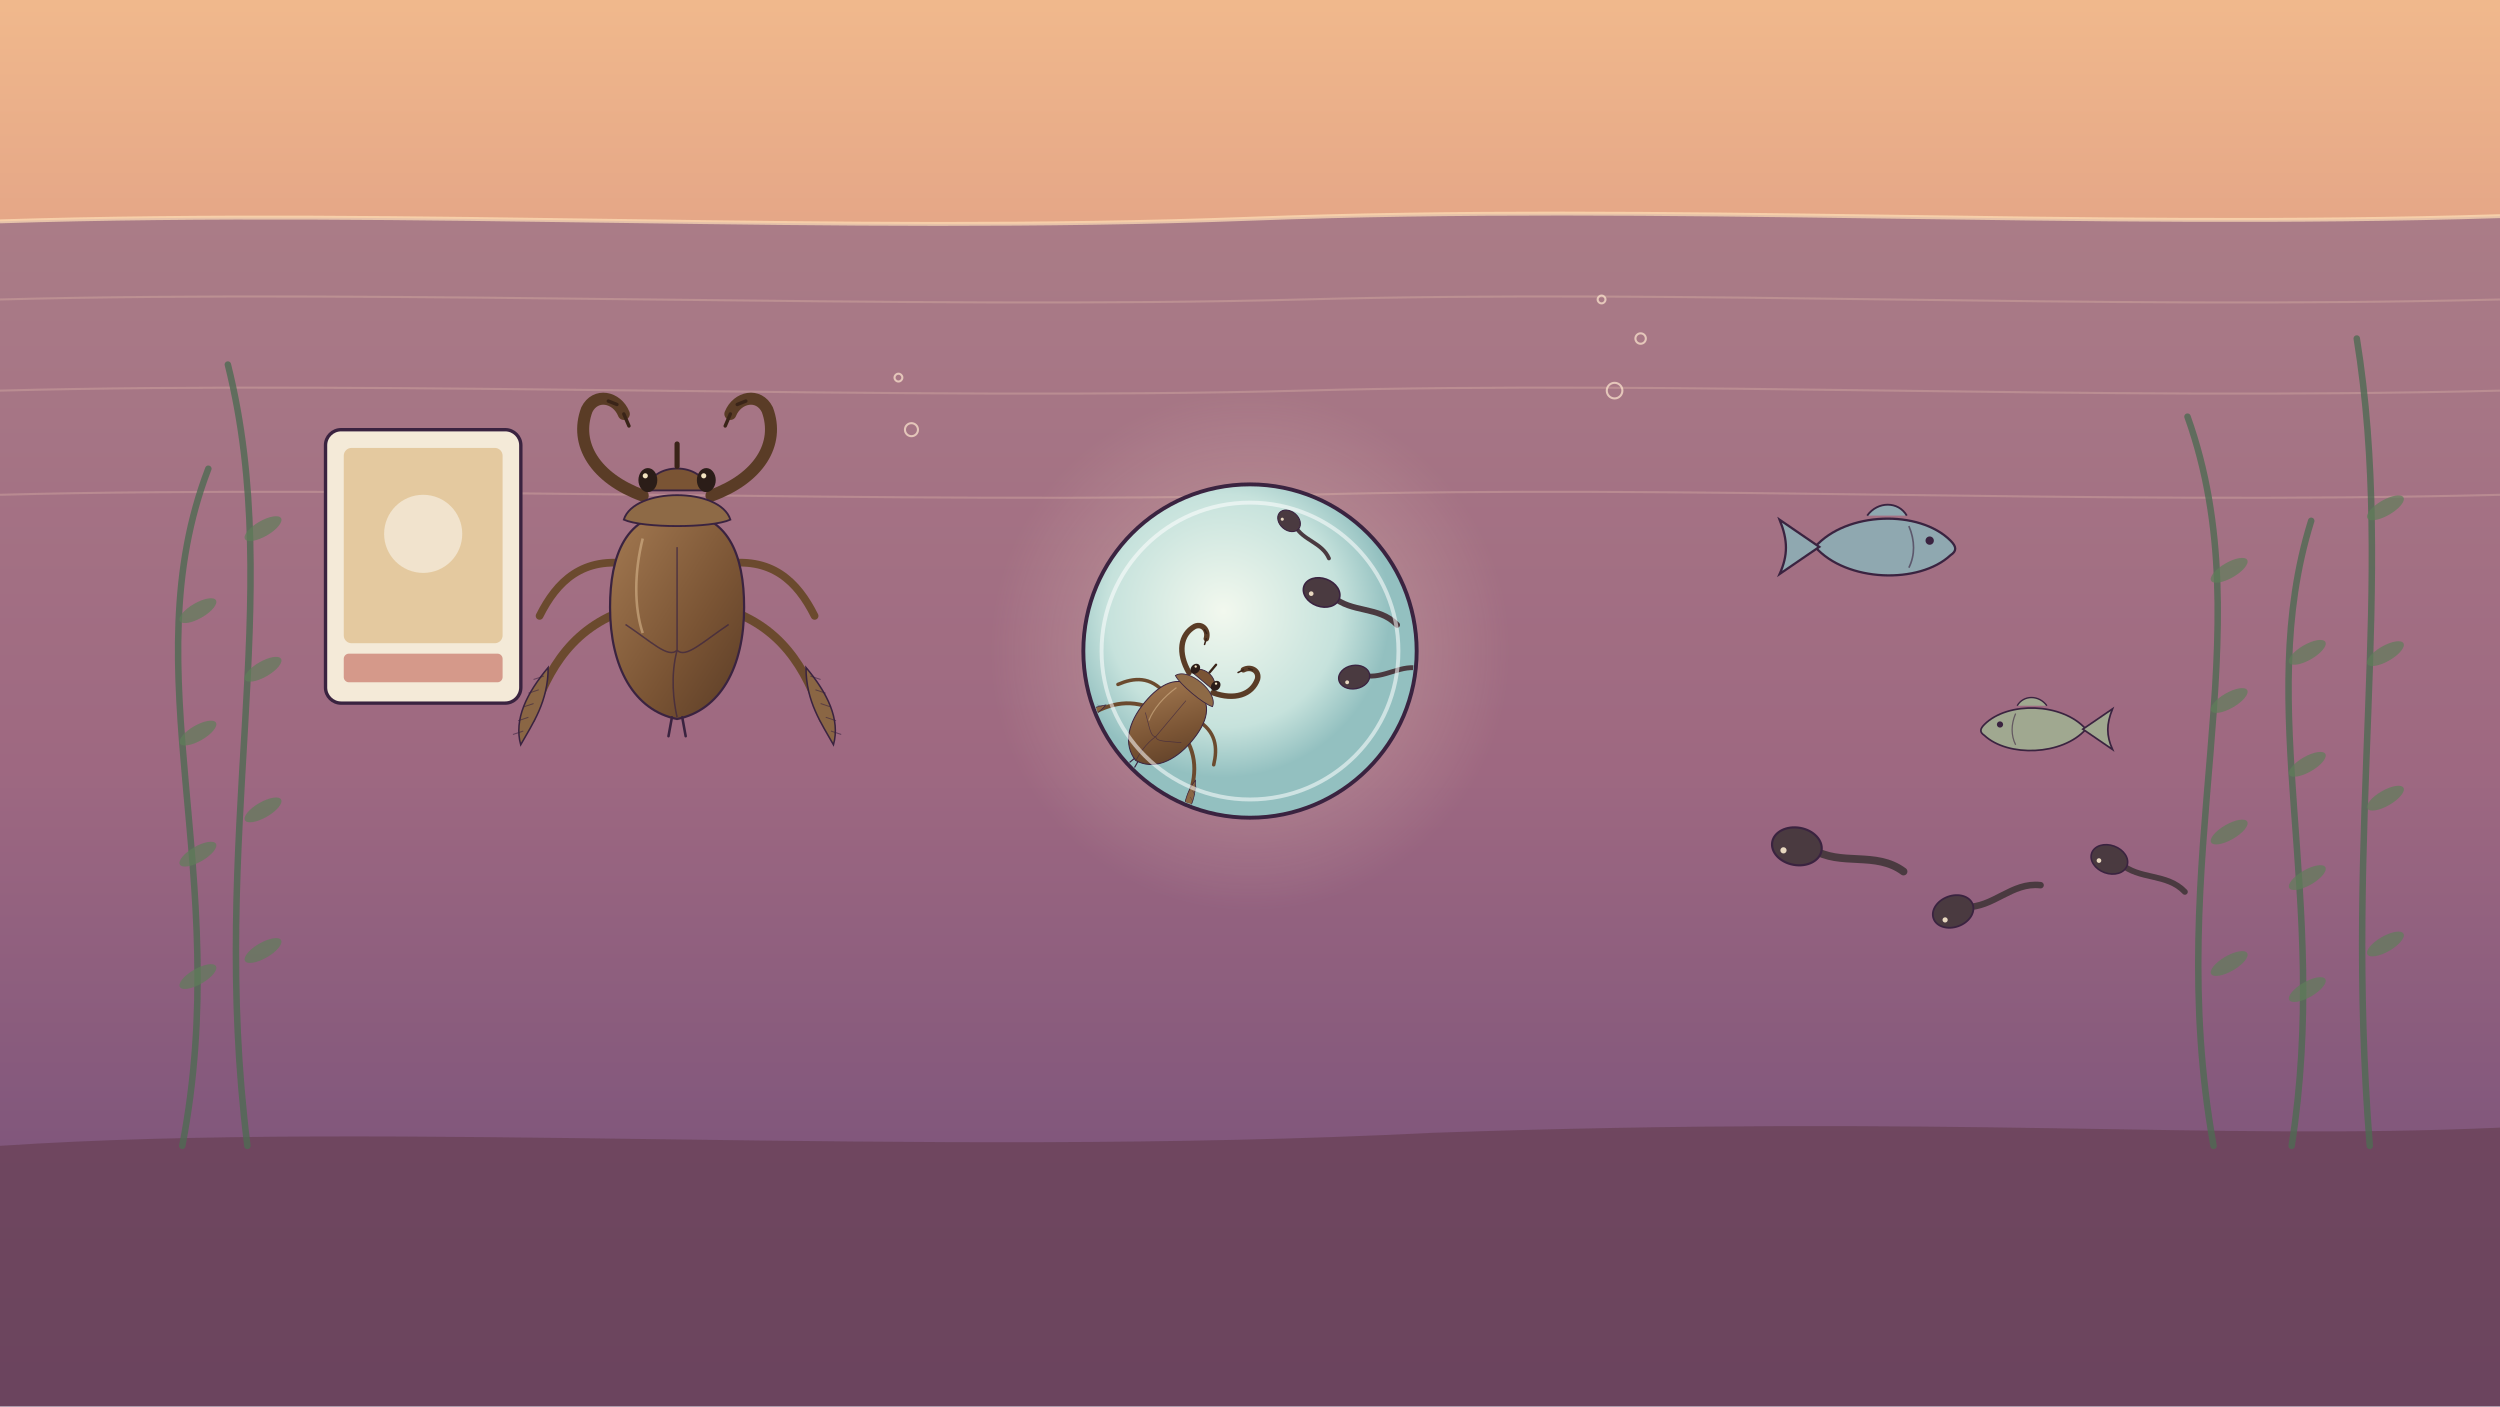
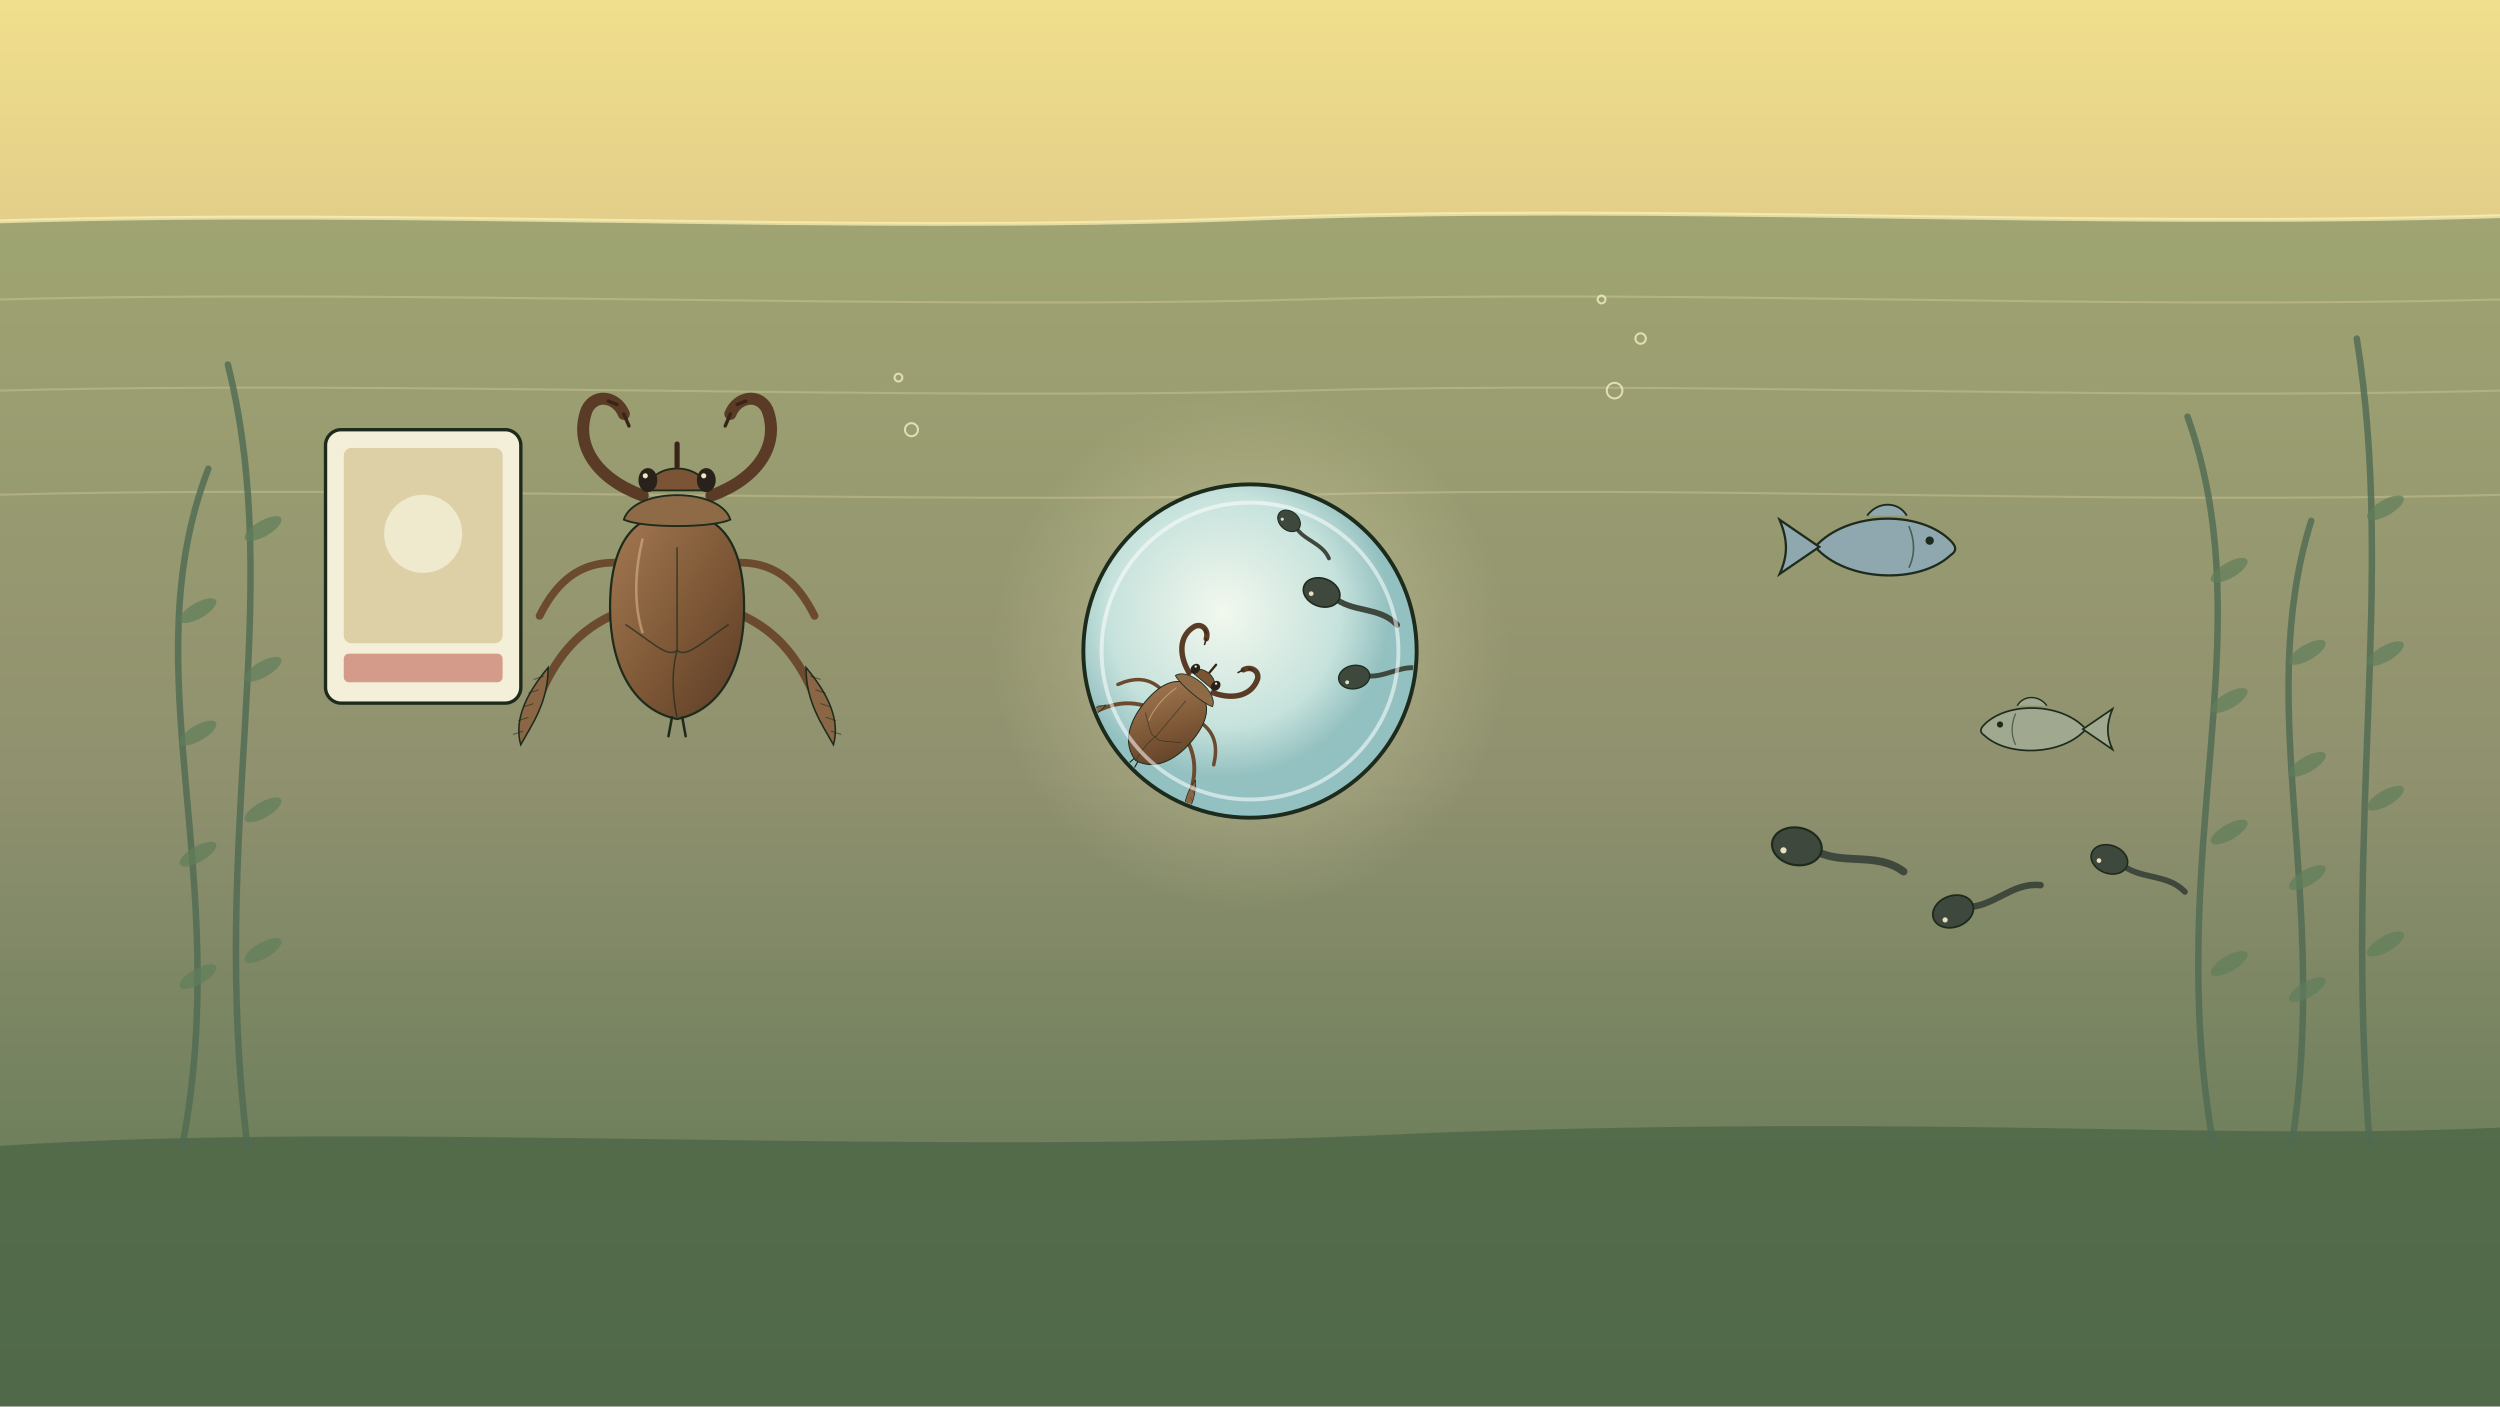
<svg xmlns="http://www.w3.org/2000/svg" viewBox="0 0 1920 1080" width="1920" height="1080">
  <defs>
    <linearGradient id="u197_lg1" x1="0" y1="0" x2="0" y2="1">
-       <stop offset="0" stop-color="#f0b88c" stop-opacity="1" />
-       <stop offset="0.55" stop-color="#c97a7a" stop-opacity="1" />
-       <stop offset="1" stop-color="#5e3a66" stop-opacity="1" />
+       <stop offset="0" stop-color="#f0df8c" stop-opacity="1" />
+       <stop offset="0.55" stop-color="#c1a482" stop-opacity="1" />
+       <stop offset="1" stop-color="#47623e" stop-opacity="1" />
    </linearGradient>
    <linearGradient id="u197_lg2" x1="0" y1="0" x2="1" y2="1">
      <stop offset="0" stop-color="#a47a52" stop-opacity="1" />
      <stop offset="0.6" stop-color="#7a5434" stop-opacity="1" />
      <stop offset="1" stop-color="#5a3c26" stop-opacity="1" />
    </linearGradient>
    <radialGradient id="u197_rg3" cx="0.5" cy="0.5" r="0.5">
-       <stop offset="0" stop-color="#ffeccc" stop-opacity="0.6" />
-       <stop offset="0.45" stop-color="#ffeccc" stop-opacity="0.21" />
-       <stop offset="1" stop-color="#ffeccc" stop-opacity="0" />
+       <stop offset="0" stop-color="#fff6cc" stop-opacity="0.6" />
+       <stop offset="0.45" stop-color="#fff6cc" stop-opacity="0.21" />
+       <stop offset="1" stop-color="#fff6cc" stop-opacity="0" />
    </radialGradient>
    <radialGradient id="u197_rg4" cx="0.42" cy="0.38" r="0.5">
      <stop offset="0" stop-color="#f2f8ee" stop-opacity="1" />
      <stop offset="0.7" stop-color="#c6e2dc" stop-opacity="1" />
      <stop offset="1" stop-color="#93c0c0" stop-opacity="1" />
    </radialGradient>
    <clipPath id="u197_cp5">
      <circle cx="960" cy="500" r="126" />
    </clipPath>
    <linearGradient id="u197_lg6" x1="0" y1="0" x2="1" y2="1">
      <stop offset="0" stop-color="#a47a52" stop-opacity="1" />
      <stop offset="0.6" stop-color="#7a5434" stop-opacity="1" />
      <stop offset="1" stop-color="#5a3c26" stop-opacity="1" />
    </linearGradient>
  </defs>
  <rect width="1920" height="1080" fill="url(#u197_lg1)" />
-   <path d="M0,170 C320,160 640,180 960,168 C1280,156 1600,176 1920,166 L1920,1080 L0,1080 Z" fill="#7a5a86" opacity="0.55" />
-   <path d="M0,170 C320,160 640,180 960,168 C1280,156 1600,176 1920,166" stroke="#ffe0b8" stroke-width="3" fill="none" opacity="0.7" />
-   <path d="M0,230 C300,222 700,238 1000,230 C1300,222 1600,238 1920,230" stroke="#f6d2b8" stroke-width="1.6" fill="none" opacity="0.25" />
-   <path d="M0,300 C300,292 700,308 1000,300 C1300,292 1600,308 1920,300" stroke="#f6d2b8" stroke-width="1.6" fill="none" opacity="0.25" />
-   <path d="M0,380 C300,372 700,388 1000,380 C1300,372 1600,388 1920,380" stroke="#f6d2b8" stroke-width="1.6" fill="none" opacity="0.25" />
-   <path d="M0,880 C300,860 700,890 1100,870 C1500,856 1700,876 1920,866 L1920,1080 L0,1080 Z" fill="#6a4258" opacity="0.8" />
+   <path d="M0,170 C320,160 640,180 960,168 C1280,156 1600,176 1920,166 L1920,1080 L0,1080 Z" fill="#67825e" opacity="0.55" />
+   <path d="M0,170 C320,160 640,180 960,168 C1280,156 1600,176 1920,166" stroke="#fff3b8" stroke-width="3" fill="none" opacity="0.7" />
+   <path d="M0,230 C300,222 700,238 1000,230 C1300,222 1600,238 1920,230" stroke="#f6ecb8" stroke-width="1.6" fill="none" opacity="0.25" />
+   <path d="M0,300 C300,292 700,308 1000,300 C1300,292 1600,308 1920,300" stroke="#f6ecb8" stroke-width="1.6" fill="none" opacity="0.25" />
+   <path d="M0,380 C300,372 700,388 1000,380 C1300,372 1600,388 1920,380" stroke="#f6ecb8" stroke-width="1.6" fill="none" opacity="0.25" />
+   <path d="M0,880 C300,860 700,890 1100,870 C1500,856 1700,876 1920,866 L1920,1080 L0,1080 Z" fill="#4e6646" opacity="0.8" />
  <path d="M140,880 C180,672.0 100,516.0 160.0,360" stroke="#4f6a52" stroke-width="5" fill="none" opacity="0.8" stroke-linecap="round" />
  <ellipse cx="152" cy="750" rx="16" ry="6" fill="#5f7d5a" opacity="0.7" transform="rotate(-30 152 750)" />
  <ellipse cx="152" cy="656" rx="16" ry="6" fill="#5f7d5a" opacity="0.7" transform="rotate(-30 152 656)" />
  <ellipse cx="152" cy="563" rx="16" ry="6" fill="#5f7d5a" opacity="0.7" transform="rotate(-30 152 563)" />
  <ellipse cx="152" cy="469" rx="16" ry="6" fill="#5f7d5a" opacity="0.7" transform="rotate(-30 152 469)" />
  <path d="M190,880 C160,640.0 220,460.0 175.0,280" stroke="#4f6a52" stroke-width="5" fill="none" opacity="0.8" stroke-linecap="round" />
  <ellipse cx="202" cy="730" rx="16" ry="6" fill="#5f7d5a" opacity="0.7" transform="rotate(-30 202 730)" />
  <ellipse cx="202" cy="622" rx="16" ry="6" fill="#5f7d5a" opacity="0.7" transform="rotate(-30 202 622)" />
  <ellipse cx="202" cy="514" rx="16" ry="6" fill="#5f7d5a" opacity="0.7" transform="rotate(-30 202 514)" />
  <ellipse cx="202" cy="406" rx="16" ry="6" fill="#5f7d5a" opacity="0.7" transform="rotate(-30 202 406)" />
  <path d="M1700,880 C1660,656.0 1740,488.0 1680.0,320" stroke="#4f6a52" stroke-width="5" fill="none" opacity="0.8" stroke-linecap="round" />
  <ellipse cx="1712" cy="740" rx="16" ry="6" fill="#5f7d5a" opacity="0.7" transform="rotate(-30 1712 740)" />
  <ellipse cx="1712" cy="639" rx="16" ry="6" fill="#5f7d5a" opacity="0.7" transform="rotate(-30 1712 639)" />
  <ellipse cx="1712" cy="538" rx="16" ry="6" fill="#5f7d5a" opacity="0.7" transform="rotate(-30 1712 538)" />
  <ellipse cx="1712" cy="438" rx="16" ry="6" fill="#5f7d5a" opacity="0.7" transform="rotate(-30 1712 438)" />
  <path d="M1760,880 C1790,688.0 1730,544.0 1775.0,400" stroke="#4f6a52" stroke-width="5" fill="none" opacity="0.8" stroke-linecap="round" />
  <ellipse cx="1772" cy="760" rx="16" ry="6" fill="#5f7d5a" opacity="0.7" transform="rotate(-30 1772 760)" />
  <ellipse cx="1772" cy="674" rx="16" ry="6" fill="#5f7d5a" opacity="0.7" transform="rotate(-30 1772 674)" />
  <ellipse cx="1772" cy="587" rx="16" ry="6" fill="#5f7d5a" opacity="0.7" transform="rotate(-30 1772 587)" />
  <ellipse cx="1772" cy="501" rx="16" ry="6" fill="#5f7d5a" opacity="0.7" transform="rotate(-30 1772 501)" />
  <path d="M1820,880 C1800,632.0 1840,446.0 1810.0,260" stroke="#4f6a52" stroke-width="5" fill="none" opacity="0.8" stroke-linecap="round" />
  <ellipse cx="1832" cy="725" rx="16" ry="6" fill="#5f7d5a" opacity="0.7" transform="rotate(-30 1832 725)" />
  <ellipse cx="1832" cy="613" rx="16" ry="6" fill="#5f7d5a" opacity="0.7" transform="rotate(-30 1832 613)" />
  <ellipse cx="1832" cy="502" rx="16" ry="6" fill="#5f7d5a" opacity="0.7" transform="rotate(-30 1832 502)" />
  <ellipse cx="1832" cy="390" rx="16" ry="6" fill="#5f7d5a" opacity="0.7" transform="rotate(-30 1832 390)" />
-   <circle cx="1240" cy="300" r="6" fill="none" stroke="#ffe8d0" stroke-width="1.6" opacity="0.7" />
-   <circle cx="1260" cy="260" r="4" fill="none" stroke="#ffe8d0" stroke-width="1.6" opacity="0.7" />
-   <circle cx="1230" cy="230" r="3" fill="none" stroke="#ffe8d0" stroke-width="1.6" opacity="0.7" />
-   <circle cx="700" cy="330" r="5" fill="none" stroke="#ffe8d0" stroke-width="1.6" opacity="0.7" />
-   <circle cx="690" cy="290" r="3" fill="none" stroke="#ffe8d0" stroke-width="1.6" opacity="0.7" />
-   <rect x="250" y="330" width="150" height="210" rx="12" fill="#f4ead8" stroke="#3a2340" stroke-width="2.6" />
-   <rect x="264" y="344" width="122" height="150" rx="6" fill="#d9b27a" opacity="0.6" />
-   <circle cx="325" cy="410" r="30" fill="#f4ead8" opacity="0.8" />
+   <circle cx="1240" cy="300" r="6" fill="none" stroke="#fff7d0" stroke-width="1.6" opacity="0.7" />
+   <circle cx="1260" cy="260" r="4" fill="none" stroke="#fff7d0" stroke-width="1.6" opacity="0.7" />
+   <circle cx="1230" cy="230" r="3" fill="none" stroke="#fff7d0" stroke-width="1.6" opacity="0.7" />
+   <circle cx="700" cy="330" r="5" fill="none" stroke="#fff7d0" stroke-width="1.6" opacity="0.7" />
+   <circle cx="690" cy="290" r="3" fill="none" stroke="#fff7d0" stroke-width="1.6" opacity="0.7" />
+   <rect x="250" y="330" width="150" height="210" rx="12" fill="#f4efd8" stroke="#1d2b1c" stroke-width="2.6" />
+   <rect x="264" y="344" width="122" height="150" rx="6" fill="#cdba86" opacity="0.6" />
+   <circle cx="325" cy="410" r="30" fill="#f4efd8" opacity="0.8" />
  <rect x="264" y="502" width="122" height="22" rx="4" fill="#b5483b" opacity="0.5" />
  <g transform="translate(520,440) rotate(0) scale(0.66)">
    <path d="M-50,40 C-120,60 -150,110 -170,170" stroke="#6b4a2e" stroke-width="10" fill="none" stroke-linecap="round" />
-     <path d="M-150,110 C-175,140 -190,170 -182,200 C-168,175 -150,150 -150,110 Z" fill="#8a6644" stroke="#3a2340" stroke-width="1.8" />
-     <path d="M-155,120 l-12,4" stroke="#3a2340" stroke-width="1.2" opacity="0.6" />
-     <path d="M-161,136 l-12,4" stroke="#3a2340" stroke-width="1.2" opacity="0.6" />
-     <path d="M-167,152 l-12,4" stroke="#3a2340" stroke-width="1.2" opacity="0.6" />
-     <path d="M-173,168 l-12,4" stroke="#3a2340" stroke-width="1.2" opacity="0.6" />
-     <path d="M-179,184 l-12,4" stroke="#3a2340" stroke-width="1.2" opacity="0.6" />
+     <path d="M-150,110 C-175,140 -190,170 -182,200 C-168,175 -150,150 -150,110 Z" fill="#8a6644" stroke="#1d2b1c" stroke-width="1.8" />
+     <path d="M-155,120 l-12,4" stroke="#1d2b1c" stroke-width="1.2" opacity="0.6" />
+     <path d="M-161,136 l-12,4" stroke="#1d2b1c" stroke-width="1.2" opacity="0.6" />
+     <path d="M-167,152 l-12,4" stroke="#1d2b1c" stroke-width="1.2" opacity="0.6" />
+     <path d="M-173,168 l-12,4" stroke="#1d2b1c" stroke-width="1.2" opacity="0.6" />
+     <path d="M-179,184 l-12,4" stroke="#1d2b1c" stroke-width="1.2" opacity="0.6" />
    <path d="M-52,-10 C-110,-20 -140,10 -160,50" stroke="#6b4a2e" stroke-width="9" fill="none" stroke-linecap="round" />
    <path d="M-40,-90 C-95,-110 -120,-150 -105,-190 C-95,-210 -70,-205 -62,-185" stroke="#5a3c26" stroke-width="14" fill="none" stroke-linecap="round" />
    <path d="M-62,-185 l6,14 M-80,-200 l10,4" stroke="#3a2418" stroke-width="4" stroke-linecap="round" />
    <path d="M50,40 C120,60 150,110 170,170" stroke="#6b4a2e" stroke-width="10" fill="none" stroke-linecap="round" />
-     <path d="M150,110 C175,140 190,170 182,200 C168,175 150,150 150,110 Z" fill="#8a6644" stroke="#3a2340" stroke-width="1.8" />
-     <path d="M155,120 l12,4" stroke="#3a2340" stroke-width="1.2" opacity="0.6" />
-     <path d="M161,136 l12,4" stroke="#3a2340" stroke-width="1.2" opacity="0.6" />
-     <path d="M167,152 l12,4" stroke="#3a2340" stroke-width="1.2" opacity="0.6" />
-     <path d="M173,168 l12,4" stroke="#3a2340" stroke-width="1.2" opacity="0.6" />
-     <path d="M179,184 l12,4" stroke="#3a2340" stroke-width="1.2" opacity="0.6" />
+     <path d="M150,110 C175,140 190,170 182,200 C168,175 150,150 150,110 Z" fill="#8a6644" stroke="#1d2b1c" stroke-width="1.8" />
+     <path d="M155,120 l12,4" stroke="#1d2b1c" stroke-width="1.2" opacity="0.6" />
+     <path d="M161,136 l12,4" stroke="#1d2b1c" stroke-width="1.2" opacity="0.6" />
+     <path d="M167,152 l12,4" stroke="#1d2b1c" stroke-width="1.2" opacity="0.6" />
+     <path d="M173,168 l12,4" stroke="#1d2b1c" stroke-width="1.2" opacity="0.6" />
+     <path d="M179,184 l12,4" stroke="#1d2b1c" stroke-width="1.2" opacity="0.6" />
    <path d="M52,-10 C110,-20 140,10 160,50" stroke="#6b4a2e" stroke-width="9" fill="none" stroke-linecap="round" />
    <path d="M40,-90 C95,-110 120,-150 105,-190 C95,-210 70,-205 62,-185" stroke="#5a3c26" stroke-width="14" fill="none" stroke-linecap="round" />
    <path d="M62,-185 l-6,14 M80,-200 l-10,4" stroke="#3a2418" stroke-width="4" stroke-linecap="round" />
-     <path d="M0,-70 C60,-70 78,-20 78,40 C78,110 50,160 0,170 C-50,160 -78,110 -78,40 C-78,-20 -60,-70 0,-70 Z" fill="url(#u197_lg2)" stroke="#3a2340" stroke-width="2.6" />
-     <path d="M0,-30 L0,90 M-60,60 C-30,80 -10,100 0,90 C10,100 30,80 60,60 M0,90 C-8,120 -4,150 0,168" stroke="#3a2340" stroke-width="1.8" fill="none" opacity="0.7" />
+     <path d="M0,-70 C60,-70 78,-20 78,40 C78,110 50,160 0,170 C-50,160 -78,110 -78,40 C-78,-20 -60,-70 0,-70 Z" fill="url(#u197_lg2)" stroke="#1d2b1c" stroke-width="2.6" />
+     <path d="M0,-30 L0,90 M-60,60 C-30,80 -10,100 0,90 C10,100 30,80 60,60 M0,90 C-8,120 -4,150 0,168" stroke="#1d2b1c" stroke-width="1.8" fill="none" opacity="0.7" />
    <path d="M-40,-40 C-50,0 -50,40 -40,70" stroke="#d6b48a" stroke-width="3" fill="none" opacity="0.6" />
-     <path d="M-62,-62 C-50,-100 50,-100 62,-62 C40,-52 -40,-52 -62,-62 Z" fill="#8e6a46" stroke="#3a2340" stroke-width="2.2" />
-     <path d="M-36,-96 C-30,-130 30,-130 36,-96 Z" fill="#7a5434" stroke="#3a2340" stroke-width="2.2" />
-     <ellipse cx="-34" cy="-108" rx="11" ry="14" fill="#2b1d18" />
-     <ellipse cx="34" cy="-108" rx="11" ry="14" fill="#2b1d18" />
+     <path d="M-62,-62 C-50,-100 50,-100 62,-62 C40,-52 -40,-52 -62,-62 Z" fill="#8e6a46" stroke="#1d2b1c" stroke-width="2.2" />
+     <path d="M-36,-96 C-30,-130 30,-130 36,-96 Z" fill="#7a5434" stroke="#1d2b1c" stroke-width="2.2" />
+     <ellipse cx="-34" cy="-108" rx="11" ry="14" fill="#29221a" />
+     <ellipse cx="34" cy="-108" rx="11" ry="14" fill="#29221a" />
    <circle cx="-37" cy="-113" r="3" fill="#f3e3c0" />
    <circle cx="31" cy="-113" r="3" fill="#f3e3c0" />
    <path d="M0,-124 L0,-150" stroke="#3a2418" stroke-width="6" stroke-linecap="round" />
-     <path d="M-6,168 l-4,22 M6,168 l4,22" stroke="#3a2340" stroke-width="3" stroke-linecap="round" />
+     <path d="M-6,168 l-4,22 M6,168 l4,22" stroke="#1d2b1c" stroke-width="3" stroke-linecap="round" />
  </g>
  <g id="mv-glint-core">
    <circle cx="960" cy="500" r="200" fill="url(#u197_rg3)" />
  </g>
-   <circle cx="960" cy="500" r="128" fill="url(#u197_rg4)" stroke="#3a2340" stroke-width="3" />
+   <circle cx="960" cy="500" r="128" fill="url(#u197_rg4)" stroke="#1d2b1c" stroke-width="3" />
  <g clip-path="url(#u197_cp5)">
    <g transform="translate(905,545) rotate(40) scale(0.3)">
      <path d="M-50,40 C-120,60 -150,110 -170,170" stroke="#6b4a2e" stroke-width="10" fill="none" stroke-linecap="round" />
-       <path d="M-150,110 C-175,140 -190,170 -182,200 C-168,175 -150,150 -150,110 Z" fill="#8a6644" stroke="#3a2340" stroke-width="1.8" />
-       <path d="M-155,120 l-12,4" stroke="#3a2340" stroke-width="1.2" opacity="0.6" />
-       <path d="M-161,136 l-12,4" stroke="#3a2340" stroke-width="1.2" opacity="0.6" />
-       <path d="M-167,152 l-12,4" stroke="#3a2340" stroke-width="1.2" opacity="0.6" />
-       <path d="M-173,168 l-12,4" stroke="#3a2340" stroke-width="1.2" opacity="0.6" />
-       <path d="M-179,184 l-12,4" stroke="#3a2340" stroke-width="1.2" opacity="0.6" />
+       <path d="M-150,110 C-175,140 -190,170 -182,200 C-168,175 -150,150 -150,110 Z" fill="#8a6644" stroke="#1d2b1c" stroke-width="1.8" />
+       <path d="M-155,120 l-12,4" stroke="#1d2b1c" stroke-width="1.2" opacity="0.6" />
+       <path d="M-161,136 l-12,4" stroke="#1d2b1c" stroke-width="1.2" opacity="0.6" />
+       <path d="M-167,152 l-12,4" stroke="#1d2b1c" stroke-width="1.2" opacity="0.6" />
+       <path d="M-173,168 l-12,4" stroke="#1d2b1c" stroke-width="1.2" opacity="0.6" />
+       <path d="M-179,184 l-12,4" stroke="#1d2b1c" stroke-width="1.2" opacity="0.6" />
      <path d="M-52,-10 C-110,-20 -140,10 -160,50" stroke="#6b4a2e" stroke-width="9" fill="none" stroke-linecap="round" />
      <path d="M-40,-90 C-95,-110 -120,-150 -105,-190 C-95,-210 -70,-205 -62,-185" stroke="#5a3c26" stroke-width="14" fill="none" stroke-linecap="round" />
      <path d="M-62,-185 l6,14 M-80,-200 l10,4" stroke="#3a2418" stroke-width="4" stroke-linecap="round" />
      <path d="M50,40 C120,60 150,110 170,170" stroke="#6b4a2e" stroke-width="10" fill="none" stroke-linecap="round" />
-       <path d="M150,110 C175,140 190,170 182,200 C168,175 150,150 150,110 Z" fill="#8a6644" stroke="#3a2340" stroke-width="1.8" />
-       <path d="M155,120 l12,4" stroke="#3a2340" stroke-width="1.2" opacity="0.6" />
-       <path d="M161,136 l12,4" stroke="#3a2340" stroke-width="1.2" opacity="0.6" />
-       <path d="M167,152 l12,4" stroke="#3a2340" stroke-width="1.2" opacity="0.6" />
-       <path d="M173,168 l12,4" stroke="#3a2340" stroke-width="1.2" opacity="0.6" />
-       <path d="M179,184 l12,4" stroke="#3a2340" stroke-width="1.2" opacity="0.6" />
+       <path d="M150,110 C175,140 190,170 182,200 C168,175 150,150 150,110 Z" fill="#8a6644" stroke="#1d2b1c" stroke-width="1.8" />
+       <path d="M155,120 l12,4" stroke="#1d2b1c" stroke-width="1.2" opacity="0.6" />
+       <path d="M161,136 l12,4" stroke="#1d2b1c" stroke-width="1.2" opacity="0.6" />
+       <path d="M167,152 l12,4" stroke="#1d2b1c" stroke-width="1.2" opacity="0.6" />
+       <path d="M173,168 l12,4" stroke="#1d2b1c" stroke-width="1.2" opacity="0.6" />
+       <path d="M179,184 l12,4" stroke="#1d2b1c" stroke-width="1.2" opacity="0.6" />
      <path d="M52,-10 C110,-20 140,10 160,50" stroke="#6b4a2e" stroke-width="9" fill="none" stroke-linecap="round" />
      <path d="M40,-90 C95,-110 120,-150 105,-190 C95,-210 70,-205 62,-185" stroke="#5a3c26" stroke-width="14" fill="none" stroke-linecap="round" />
      <path d="M62,-185 l-6,14 M80,-200 l-10,4" stroke="#3a2418" stroke-width="4" stroke-linecap="round" />
-       <path d="M0,-70 C60,-70 78,-20 78,40 C78,110 50,160 0,170 C-50,160 -78,110 -78,40 C-78,-20 -60,-70 0,-70 Z" fill="url(#u197_lg6)" stroke="#3a2340" stroke-width="2.6" />
-       <path d="M0,-30 L0,90 M-60,60 C-30,80 -10,100 0,90 C10,100 30,80 60,60 M0,90 C-8,120 -4,150 0,168" stroke="#3a2340" stroke-width="1.8" fill="none" opacity="0.7" />
+       <path d="M0,-70 C60,-70 78,-20 78,40 C78,110 50,160 0,170 C-50,160 -78,110 -78,40 C-78,-20 -60,-70 0,-70 Z" fill="url(#u197_lg6)" stroke="#1d2b1c" stroke-width="2.6" />
+       <path d="M0,-30 L0,90 M-60,60 C-30,80 -10,100 0,90 C10,100 30,80 60,60 M0,90 C-8,120 -4,150 0,168" stroke="#1d2b1c" stroke-width="1.8" fill="none" opacity="0.7" />
      <path d="M-40,-40 C-50,0 -50,40 -40,70" stroke="#d6b48a" stroke-width="3" fill="none" opacity="0.6" />
-       <path d="M-62,-62 C-50,-100 50,-100 62,-62 C40,-52 -40,-52 -62,-62 Z" fill="#8e6a46" stroke="#3a2340" stroke-width="2.2" />
-       <path d="M-36,-96 C-30,-130 30,-130 36,-96 Z" fill="#7a5434" stroke="#3a2340" stroke-width="2.2" />
-       <ellipse cx="-34" cy="-108" rx="11" ry="14" fill="#2b1d18" />
-       <ellipse cx="34" cy="-108" rx="11" ry="14" fill="#2b1d18" />
+       <path d="M-62,-62 C-50,-100 50,-100 62,-62 C40,-52 -40,-52 -62,-62 Z" fill="#8e6a46" stroke="#1d2b1c" stroke-width="2.2" />
+       <path d="M-36,-96 C-30,-130 30,-130 36,-96 Z" fill="#7a5434" stroke="#1d2b1c" stroke-width="2.2" />
+       <ellipse cx="-34" cy="-108" rx="11" ry="14" fill="#29221a" />
+       <ellipse cx="34" cy="-108" rx="11" ry="14" fill="#29221a" />
      <circle cx="-37" cy="-113" r="3" fill="#f3e3c0" />
      <circle cx="31" cy="-113" r="3" fill="#f3e3c0" />
      <path d="M0,-124 L0,-150" stroke="#3a2418" stroke-width="6" stroke-linecap="round" />
-       <path d="M-6,168 l-4,22 M6,168 l4,22" stroke="#3a2340" stroke-width="3" stroke-linecap="round" />
+       <path d="M-6,168 l-4,22 M6,168 l4,22" stroke="#1d2b1c" stroke-width="3" stroke-linecap="round" />
    </g>
    <g transform="translate(1015,455) rotate(200) scale(0.9)">
-       <path d="M-10,0 C-30,-8 -50,6 -70,-4" stroke="#4a3a40" stroke-width="5" fill="none" stroke-linecap="round" />
-       <ellipse cx="0" cy="0" rx="16" ry="12" fill="#4a3a40" stroke="#3a2340" stroke-width="1.4" />
-       <circle cx="8" cy="-4" r="2" fill="#e8d8c0" />
+       <path d="M-10,0 C-30,-8 -50,6 -70,-4" stroke="#3f483c" stroke-width="5" fill="none" stroke-linecap="round" />
+       <ellipse cx="0" cy="0" rx="16" ry="12" fill="#3f483c" stroke="#1d2b1c" stroke-width="1.4" />
+       <circle cx="8" cy="-4" r="2" fill="#e8e1c0" />
    </g>
    <g transform="translate(1040,520) rotate(170) scale(0.75)">
-       <path d="M-10,0 C-30,-8 -50,6 -70,-4" stroke="#4a3a40" stroke-width="5" fill="none" stroke-linecap="round" />
-       <ellipse cx="0" cy="0" rx="16" ry="12" fill="#4a3a40" stroke="#3a2340" stroke-width="1.4" />
-       <circle cx="8" cy="-4" r="2" fill="#e8d8c0" />
+       <path d="M-10,0 C-30,-8 -50,6 -70,-4" stroke="#3f483c" stroke-width="5" fill="none" stroke-linecap="round" />
+       <ellipse cx="0" cy="0" rx="16" ry="12" fill="#3f483c" stroke="#1d2b1c" stroke-width="1.4" />
+       <circle cx="8" cy="-4" r="2" fill="#e8e1c0" />
    </g>
    <g transform="translate(990,400) rotate(220) scale(0.6)">
-       <path d="M-10,0 C-30,-8 -50,6 -70,-4" stroke="#4a3a40" stroke-width="5" fill="none" stroke-linecap="round" />
-       <ellipse cx="0" cy="0" rx="16" ry="12" fill="#4a3a40" stroke="#3a2340" stroke-width="1.4" />
-       <circle cx="8" cy="-4" r="2" fill="#e8d8c0" />
+       <path d="M-10,0 C-30,-8 -50,6 -70,-4" stroke="#3f483c" stroke-width="5" fill="none" stroke-linecap="round" />
+       <ellipse cx="0" cy="0" rx="16" ry="12" fill="#3f483c" stroke="#1d2b1c" stroke-width="1.4" />
+       <circle cx="8" cy="-4" r="2" fill="#e8e1c0" />
    </g>
  </g>
  <circle cx="960" cy="500" r="114" fill="none" stroke="#ffffff" stroke-width="3" opacity="0.55" />
  <g transform="translate(1450,420) scale(0.8,0.8)">
-     <path d="M-70,0 C-40,-34 30,-36 60,-6 C66,0 66,4 60,8 C30,36 -40,34 -70,0 Z" fill="#8fa8b0" stroke="#3a2340" stroke-width="2.2" />
-     <path d="M-66,0 L-104,-26 C-96,-6 -96,8 -104,26 Z" fill="#8fa8b0" stroke="#3a2340" stroke-width="2.2" />
-     <path d="M-20,-30 C-10,-44 10,-44 18,-30" fill="#8fa8b0" stroke="#3a2340" stroke-width="1.8" />
-     <circle cx="40" cy="-6" r="4" fill="#3a2340" />
-     <path d="M20,-20 C26,-6 26,8 20,20" stroke="#3a2340" stroke-width="1.6" fill="none" opacity="0.6" />
+     <path d="M-70,0 C-40,-34 30,-36 60,-6 C66,0 66,4 60,8 C30,36 -40,34 -70,0 Z" fill="#8fa8b0" stroke="#1d2b1c" stroke-width="2.2" />
+     <path d="M-66,0 L-104,-26 C-96,-6 -96,8 -104,26 Z" fill="#8fa8b0" stroke="#1d2b1c" stroke-width="2.2" />
+     <path d="M-20,-30 C-10,-44 10,-44 18,-30" fill="#8fa8b0" stroke="#1d2b1c" stroke-width="1.8" />
+     <circle cx="40" cy="-6" r="4" fill="#1d2b1c" />
+     <path d="M20,-20 C26,-6 26,8 20,20" stroke="#1d2b1c" stroke-width="1.6" fill="none" opacity="0.6" />
  </g>
  <g transform="translate(1560,560) scale(-0.6,0.6)">
-     <path d="M-70,0 C-40,-34 30,-36 60,-6 C66,0 66,4 60,8 C30,36 -40,34 -70,0 Z" fill="#a0a890" stroke="#3a2340" stroke-width="2.2" />
-     <path d="M-66,0 L-104,-26 C-96,-6 -96,8 -104,26 Z" fill="#a0a890" stroke="#3a2340" stroke-width="2.2" />
-     <path d="M-20,-30 C-10,-44 10,-44 18,-30" fill="#a0a890" stroke="#3a2340" stroke-width="1.8" />
-     <circle cx="40" cy="-6" r="4" fill="#3a2340" />
-     <path d="M20,-20 C26,-6 26,8 20,20" stroke="#3a2340" stroke-width="1.6" fill="none" opacity="0.6" />
+     <path d="M-70,0 C-40,-34 30,-36 60,-6 C66,0 66,4 60,8 C30,36 -40,34 -70,0 Z" fill="#a0a890" stroke="#1d2b1c" stroke-width="2.2" />
+     <path d="M-66,0 L-104,-26 C-96,-6 -96,8 -104,26 Z" fill="#a0a890" stroke="#1d2b1c" stroke-width="2.2" />
+     <path d="M-20,-30 C-10,-44 10,-44 18,-30" fill="#a0a890" stroke="#1d2b1c" stroke-width="1.8" />
+     <circle cx="40" cy="-6" r="4" fill="#1d2b1c" />
+     <path d="M20,-20 C26,-6 26,8 20,20" stroke="#1d2b1c" stroke-width="1.6" fill="none" opacity="0.6" />
  </g>
  <g transform="translate(1380,650) rotate(190) scale(1.2)">
-     <path d="M-10,0 C-30,-8 -50,6 -70,-4" stroke="#4a3a40" stroke-width="5" fill="none" stroke-linecap="round" />
-     <ellipse cx="0" cy="0" rx="16" ry="12" fill="#4a3a40" stroke="#3a2340" stroke-width="1.4" />
-     <circle cx="8" cy="-4" r="2" fill="#e8d8c0" />
+     <path d="M-10,0 C-30,-8 -50,6 -70,-4" stroke="#3f483c" stroke-width="5" fill="none" stroke-linecap="round" />
+     <ellipse cx="0" cy="0" rx="16" ry="12" fill="#3f483c" stroke="#1d2b1c" stroke-width="1.4" />
+     <circle cx="8" cy="-4" r="2" fill="#e8e1c0" />
  </g>
  <g transform="translate(1500,700) rotate(160) scale(1.0)">
-     <path d="M-10,0 C-30,-8 -50,6 -70,-4" stroke="#4a3a40" stroke-width="5" fill="none" stroke-linecap="round" />
-     <ellipse cx="0" cy="0" rx="16" ry="12" fill="#4a3a40" stroke="#3a2340" stroke-width="1.4" />
-     <circle cx="8" cy="-4" r="2" fill="#e8d8c0" />
+     <path d="M-10,0 C-30,-8 -50,6 -70,-4" stroke="#3f483c" stroke-width="5" fill="none" stroke-linecap="round" />
+     <ellipse cx="0" cy="0" rx="16" ry="12" fill="#3f483c" stroke="#1d2b1c" stroke-width="1.4" />
+     <circle cx="8" cy="-4" r="2" fill="#e8e1c0" />
  </g>
  <g transform="translate(1620,660) rotate(200) scale(0.9)">
-     <path d="M-10,0 C-30,-8 -50,6 -70,-4" stroke="#4a3a40" stroke-width="5" fill="none" stroke-linecap="round" />
-     <ellipse cx="0" cy="0" rx="16" ry="12" fill="#4a3a40" stroke="#3a2340" stroke-width="1.4" />
-     <circle cx="8" cy="-4" r="2" fill="#e8d8c0" />
+     <path d="M-10,0 C-30,-8 -50,6 -70,-4" stroke="#3f483c" stroke-width="5" fill="none" stroke-linecap="round" />
+     <ellipse cx="0" cy="0" rx="16" ry="12" fill="#3f483c" stroke="#1d2b1c" stroke-width="1.4" />
+     <circle cx="8" cy="-4" r="2" fill="#e8e1c0" />
  </g>
</svg>
